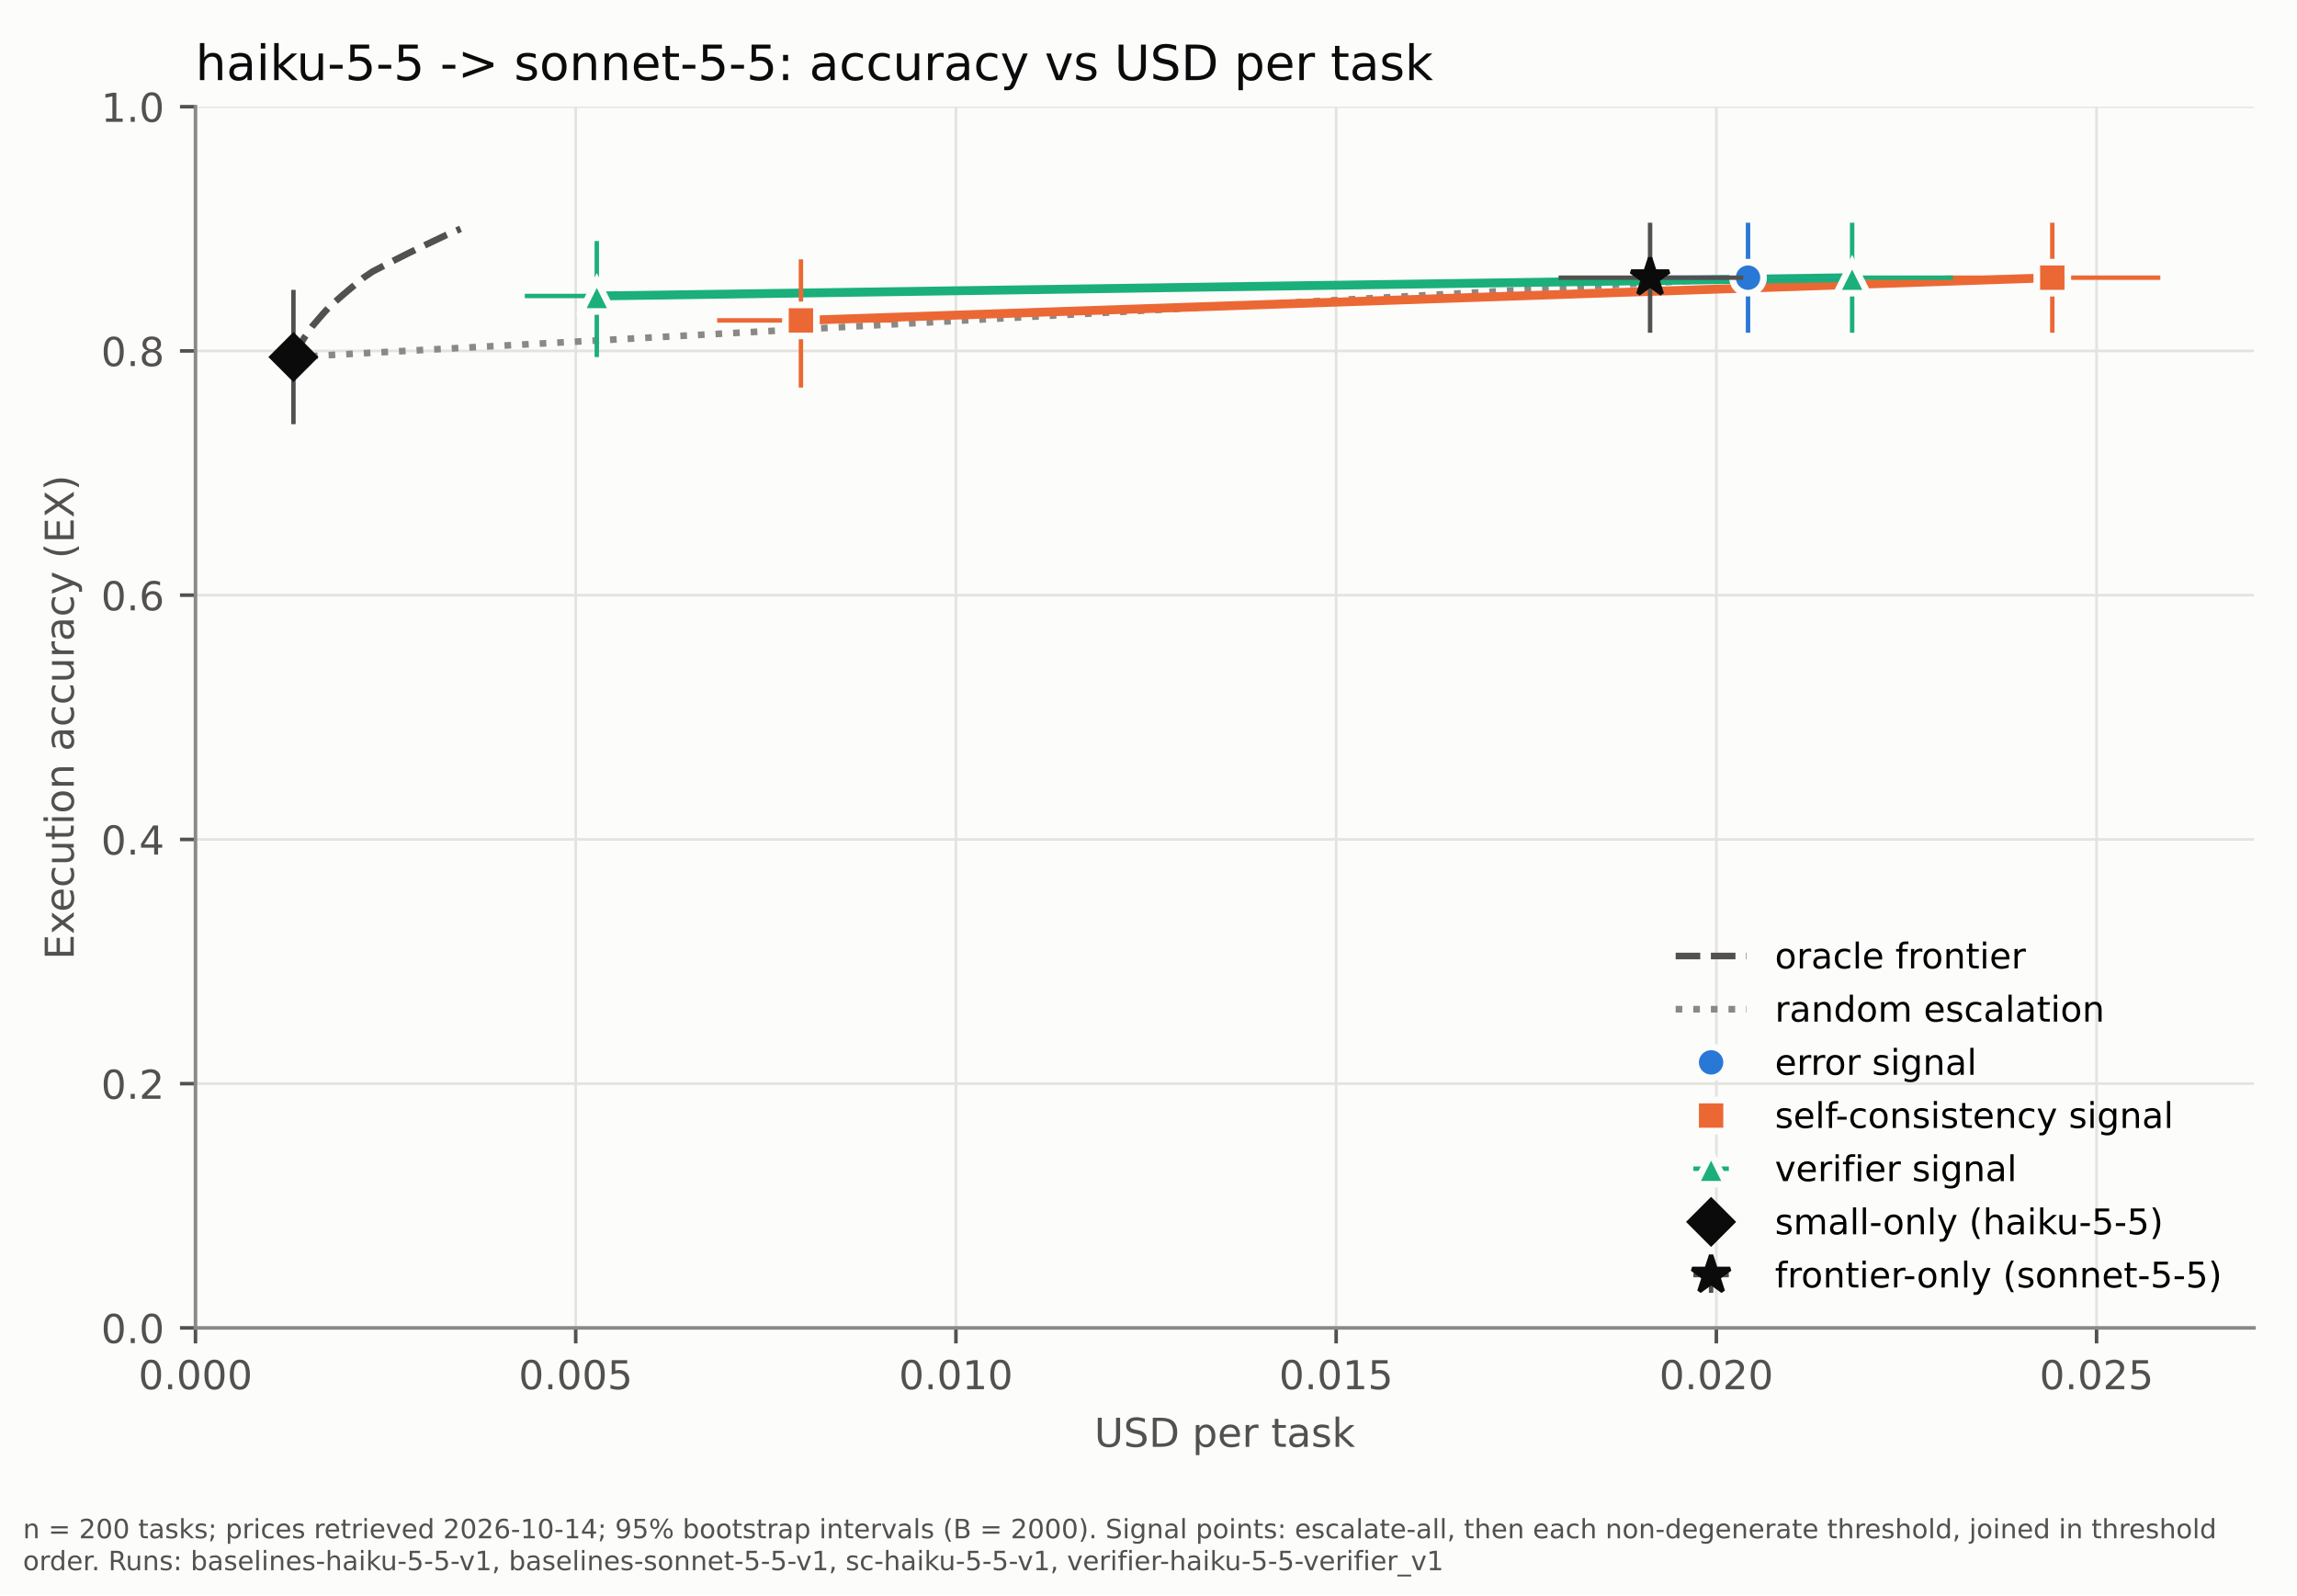
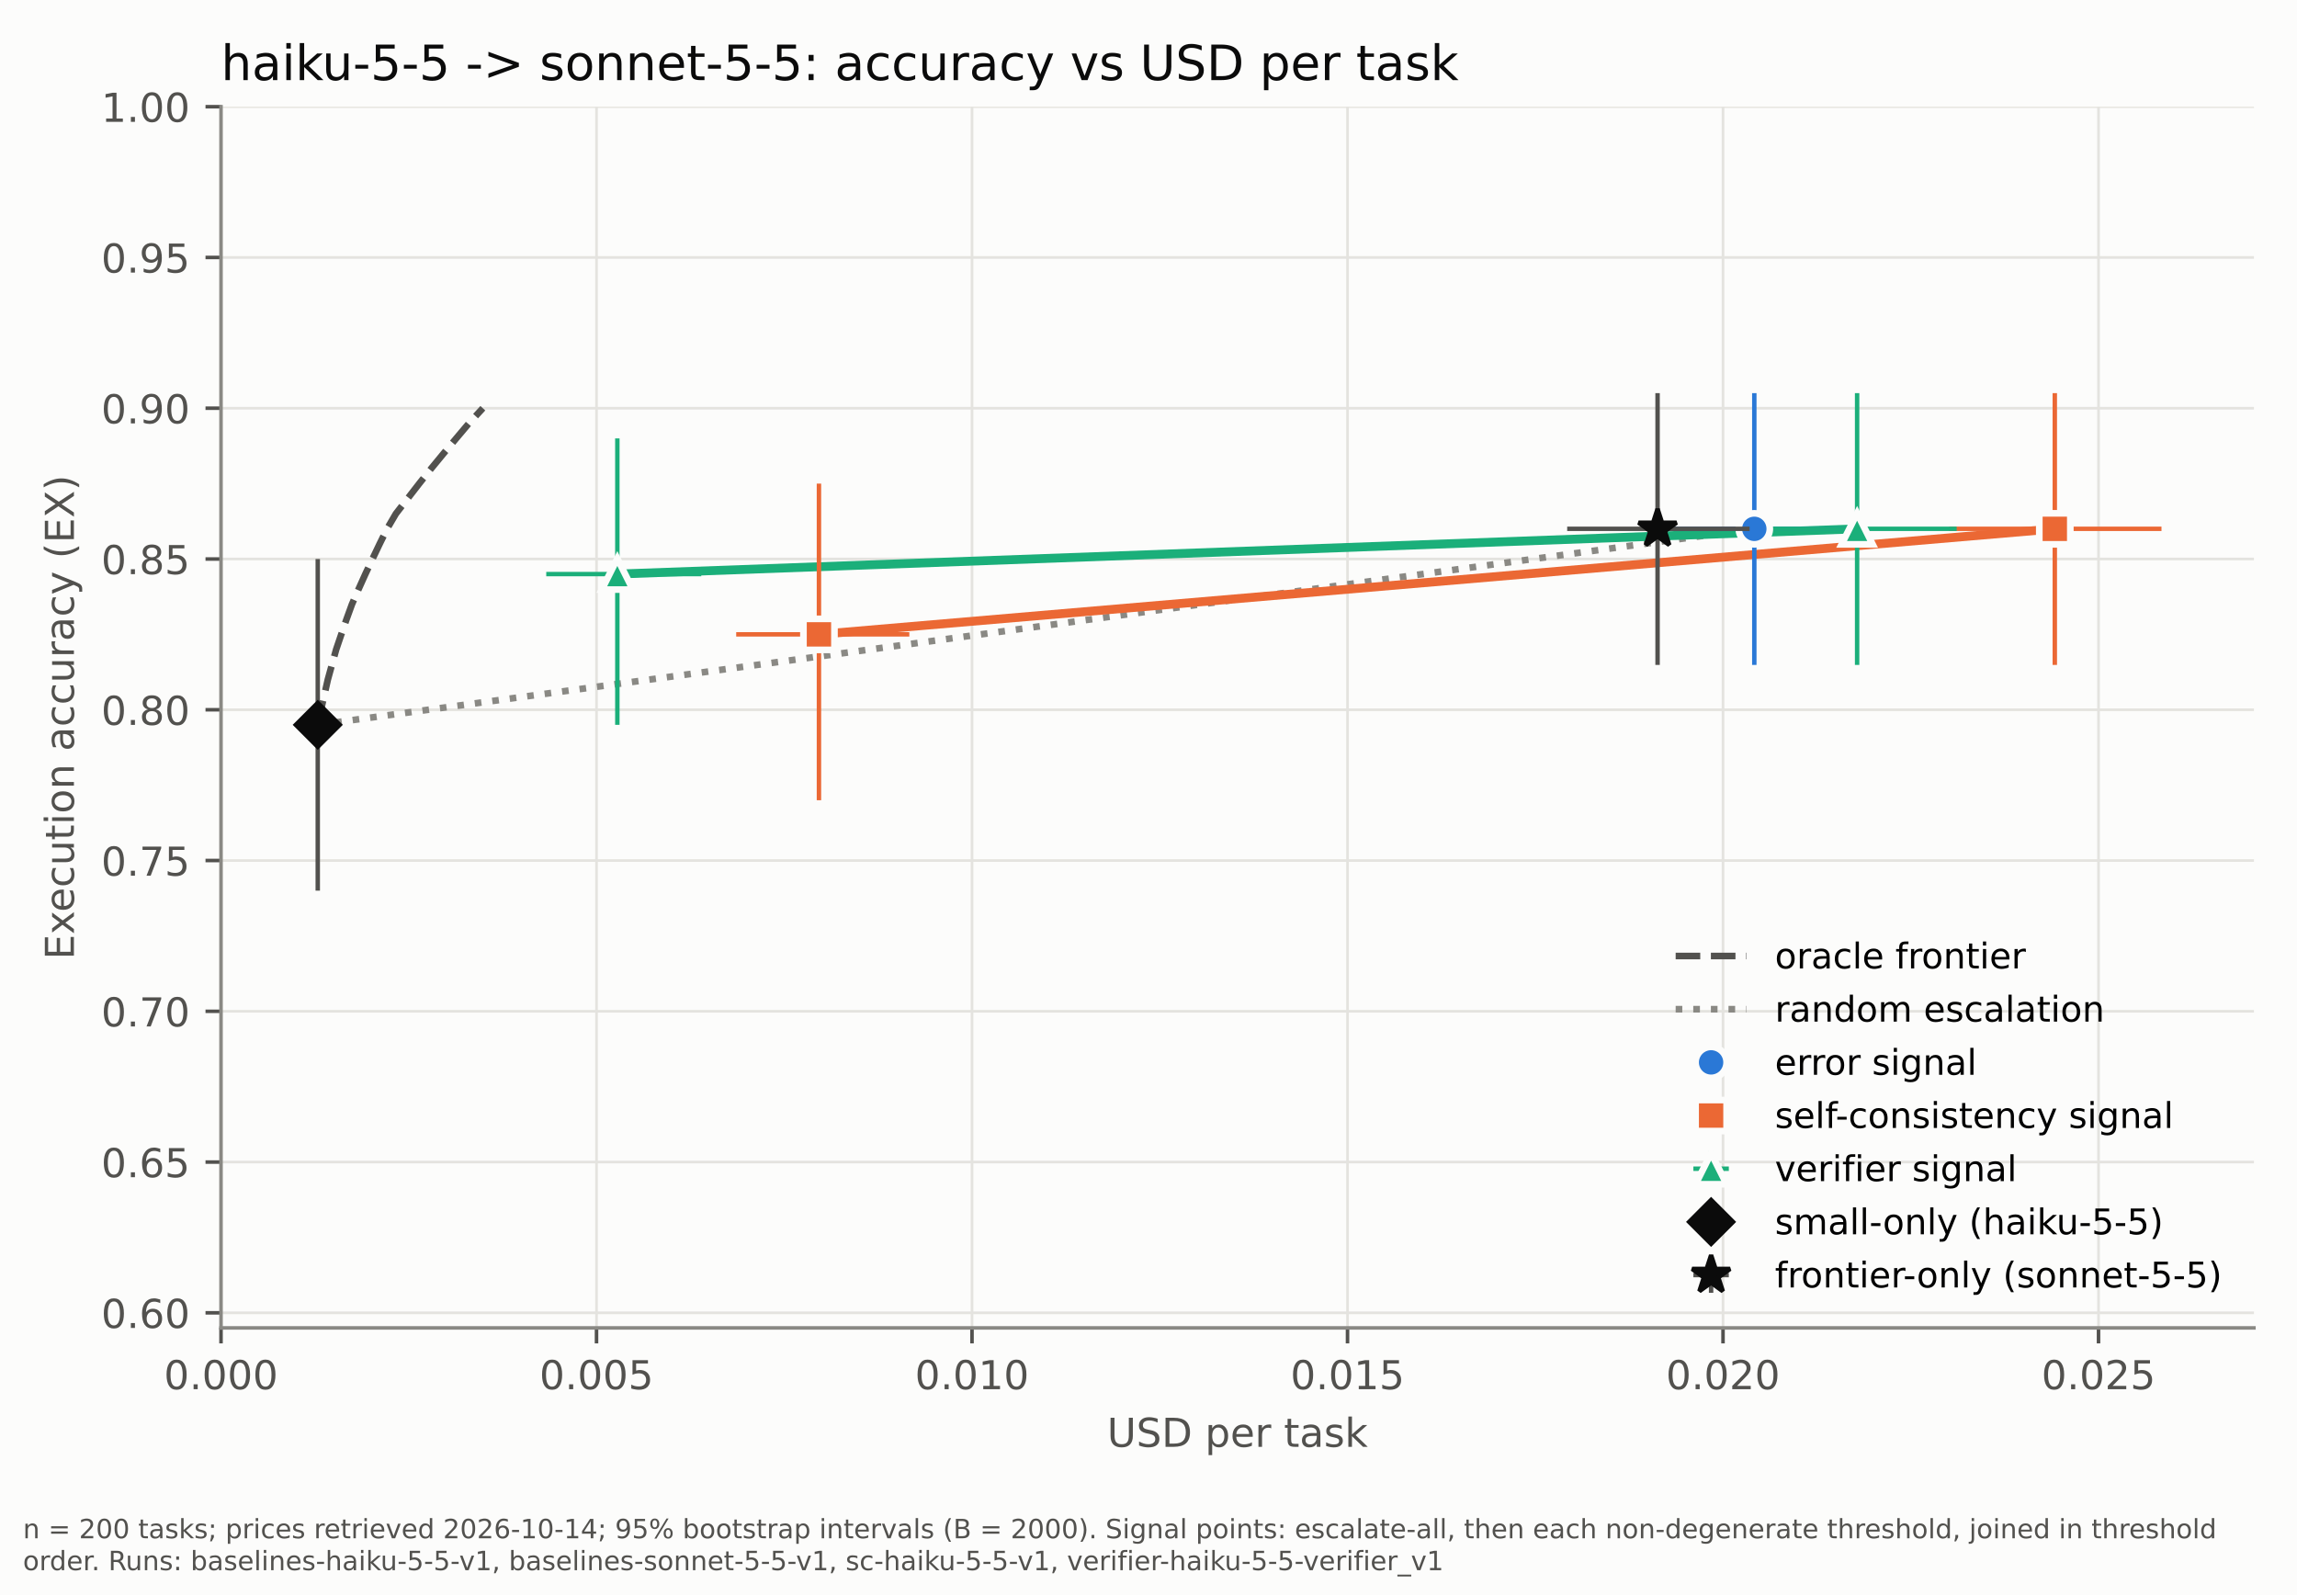
<svg xmlns="http://www.w3.org/2000/svg" xmlns:xlink="http://www.w3.org/1999/xlink" width="518.4pt" height="360pt" viewBox="0 0 518.4 360" version="1.1">
  <defs>
    <style type="text/css">*{stroke-linejoin: round; stroke-linecap: butt}</style>
  </defs>
  <g id="figure_1">
    <g id="patch_1">
      <path d="M 0 360  L 518.4 360  L 518.4 0  L 0 0  z " style="fill: #fcfcfb" />
    </g>
    <g id="axes_1">
      <g id="patch_2">
-         <path d="M 44.12 299.68  L 508.68 299.68  L 508.68 24.077  L 44.12 24.077  z " style="fill: #fcfcfb" />
+         <path d="M 49.88 299.68  L 508.68 299.68  L 508.68 24.077  L 49.88 24.077  z " style="fill: #fcfcfb" />
      </g>
      <g id="matplotlib.axis_1">
        <g id="xtick_1">
          <g id="line2d_1">
-             <path d="M 44.12 299.68  L 44.12 24.077  " clip-path="url(#p64f46dd4ee)" style="fill: none; stroke: #e4e3df; stroke-width: 0.6; stroke-linecap: square" />
+             <path d="M 49.88 299.68  L 49.88 24.077  " clip-path="url(#p80cc984353)" style="fill: none; stroke: #e4e3df; stroke-width: 0.6; stroke-linecap: square" />
          </g>
          <g id="line2d_2">
            <defs>
              <path id="m976dc14677" d="M 0 0  L 0 3.5  " style="stroke: #52514e; stroke-width: 0.8" />
            </defs>
            <g>
-               <use xlink:href="#m976dc14677" x="44.12" y="299.68" style="fill: #52514e; stroke: #52514e; stroke-width: 0.8" />
+               <use xlink:href="#m976dc14677" x="49.88" y="299.68" style="fill: #52514e; stroke: #52514e; stroke-width: 0.8" />
            </g>
          </g>
          <g id="text_1">
-             <text style="font-size: 9px; font-family: 'DejaVu Sans', 'Bitstream Vera Sans', 'Computer Modern Sans Serif', 'Lucida Grande', 'Verdana', 'Geneva', 'Lucid', 'Arial', 'Helvetica', 'Avant Garde', sans-serif; text-anchor: middle; fill: #52514e" x="44.12" y="313.518" transform="rotate(-0 44.12 313.5179)">0.000</text>
+             <text style="font-size: 9px; font-family: 'DejaVu Sans', 'Bitstream Vera Sans', 'Computer Modern Sans Serif', 'Lucida Grande', 'Verdana', 'Geneva', 'Lucid', 'Arial', 'Helvetica', 'Avant Garde', sans-serif; text-anchor: middle; fill: #52514e" x="49.88" y="313.518" transform="rotate(-0 49.88 313.5179)">0.000</text>
          </g>
        </g>
        <g id="xtick_2">
          <g id="line2d_3">
-             <path d="M 129.929 299.68  L 129.929 24.077  " clip-path="url(#p64f46dd4ee)" style="fill: none; stroke: #e4e3df; stroke-width: 0.6; stroke-linecap: square" />
+             <path d="M 134.625 299.68  L 134.625 24.077  " clip-path="url(#p80cc984353)" style="fill: none; stroke: #e4e3df; stroke-width: 0.6; stroke-linecap: square" />
          </g>
          <g id="line2d_4">
            <g>
-               <use xlink:href="#m976dc14677" x="129.929" y="299.68" style="fill: #52514e; stroke: #52514e; stroke-width: 0.8" />
+               <use xlink:href="#m976dc14677" x="134.625" y="299.68" style="fill: #52514e; stroke: #52514e; stroke-width: 0.8" />
            </g>
          </g>
          <g id="text_2">
-             <text style="font-size: 9px; font-family: 'DejaVu Sans', 'Bitstream Vera Sans', 'Computer Modern Sans Serif', 'Lucida Grande', 'Verdana', 'Geneva', 'Lucid', 'Arial', 'Helvetica', 'Avant Garde', sans-serif; text-anchor: middle; fill: #52514e" x="129.929" y="313.518" transform="rotate(-0 129.9291 313.5179)">0.005</text>
+             <text style="font-size: 9px; font-family: 'DejaVu Sans', 'Bitstream Vera Sans', 'Computer Modern Sans Serif', 'Lucida Grande', 'Verdana', 'Geneva', 'Lucid', 'Arial', 'Helvetica', 'Avant Garde', sans-serif; text-anchor: middle; fill: #52514e" x="134.625" y="313.518" transform="rotate(-0 134.6252 313.5179)">0.005</text>
          </g>
        </g>
        <g id="xtick_3">
          <g id="line2d_5">
-             <path d="M 215.738 299.68  L 215.738 24.077  " clip-path="url(#p64f46dd4ee)" style="fill: none; stroke: #e4e3df; stroke-width: 0.6; stroke-linecap: square" />
+             <path d="M 219.37 299.68  L 219.37 24.077  " clip-path="url(#p80cc984353)" style="fill: none; stroke: #e4e3df; stroke-width: 0.6; stroke-linecap: square" />
          </g>
          <g id="line2d_6">
            <g>
-               <use xlink:href="#m976dc14677" x="215.738" y="299.68" style="fill: #52514e; stroke: #52514e; stroke-width: 0.8" />
+               <use xlink:href="#m976dc14677" x="219.37" y="299.68" style="fill: #52514e; stroke: #52514e; stroke-width: 0.8" />
            </g>
          </g>
          <g id="text_3">
-             <text style="font-size: 9px; font-family: 'DejaVu Sans', 'Bitstream Vera Sans', 'Computer Modern Sans Serif', 'Lucida Grande', 'Verdana', 'Geneva', 'Lucid', 'Arial', 'Helvetica', 'Avant Garde', sans-serif; text-anchor: middle; fill: #52514e" x="215.738" y="313.518" transform="rotate(-0 215.7382 313.5179)">0.010</text>
+             <text style="font-size: 9px; font-family: 'DejaVu Sans', 'Bitstream Vera Sans', 'Computer Modern Sans Serif', 'Lucida Grande', 'Verdana', 'Geneva', 'Lucid', 'Arial', 'Helvetica', 'Avant Garde', sans-serif; text-anchor: middle; fill: #52514e" x="219.37" y="313.518" transform="rotate(-0 219.3703 313.5179)">0.010</text>
          </g>
        </g>
        <g id="xtick_4">
          <g id="line2d_7">
-             <path d="M 301.547 299.68  L 301.547 24.077  " clip-path="url(#p64f46dd4ee)" style="fill: none; stroke: #e4e3df; stroke-width: 0.6; stroke-linecap: square" />
+             <path d="M 304.116 299.68  L 304.116 24.077  " clip-path="url(#p80cc984353)" style="fill: none; stroke: #e4e3df; stroke-width: 0.6; stroke-linecap: square" />
          </g>
          <g id="line2d_8">
            <g>
-               <use xlink:href="#m976dc14677" x="301.547" y="299.68" style="fill: #52514e; stroke: #52514e; stroke-width: 0.8" />
+               <use xlink:href="#m976dc14677" x="304.116" y="299.68" style="fill: #52514e; stroke: #52514e; stroke-width: 0.8" />
            </g>
          </g>
          <g id="text_4">
-             <text style="font-size: 9px; font-family: 'DejaVu Sans', 'Bitstream Vera Sans', 'Computer Modern Sans Serif', 'Lucida Grande', 'Verdana', 'Geneva', 'Lucid', 'Arial', 'Helvetica', 'Avant Garde', sans-serif; text-anchor: middle; fill: #52514e" x="301.547" y="313.518" transform="rotate(-0 301.5473 313.5179)">0.015</text>
+             <text style="font-size: 9px; font-family: 'DejaVu Sans', 'Bitstream Vera Sans', 'Computer Modern Sans Serif', 'Lucida Grande', 'Verdana', 'Geneva', 'Lucid', 'Arial', 'Helvetica', 'Avant Garde', sans-serif; text-anchor: middle; fill: #52514e" x="304.116" y="313.518" transform="rotate(-0 304.1155 313.5179)">0.015</text>
          </g>
        </g>
        <g id="xtick_5">
          <g id="line2d_9">
-             <path d="M 387.356 299.68  L 387.356 24.077  " clip-path="url(#p64f46dd4ee)" style="fill: none; stroke: #e4e3df; stroke-width: 0.6; stroke-linecap: square" />
+             <path d="M 388.861 299.68  L 388.861 24.077  " clip-path="url(#p80cc984353)" style="fill: none; stroke: #e4e3df; stroke-width: 0.6; stroke-linecap: square" />
          </g>
          <g id="line2d_10">
            <g>
-               <use xlink:href="#m976dc14677" x="387.356" y="299.68" style="fill: #52514e; stroke: #52514e; stroke-width: 0.8" />
+               <use xlink:href="#m976dc14677" x="388.861" y="299.68" style="fill: #52514e; stroke: #52514e; stroke-width: 0.8" />
            </g>
          </g>
          <g id="text_5">
-             <text style="font-size: 9px; font-family: 'DejaVu Sans', 'Bitstream Vera Sans', 'Computer Modern Sans Serif', 'Lucida Grande', 'Verdana', 'Geneva', 'Lucid', 'Arial', 'Helvetica', 'Avant Garde', sans-serif; text-anchor: middle; fill: #52514e" x="387.356" y="313.518" transform="rotate(-0 387.3564 313.5179)">0.020</text>
+             <text style="font-size: 9px; font-family: 'DejaVu Sans', 'Bitstream Vera Sans', 'Computer Modern Sans Serif', 'Lucida Grande', 'Verdana', 'Geneva', 'Lucid', 'Arial', 'Helvetica', 'Avant Garde', sans-serif; text-anchor: middle; fill: #52514e" x="388.861" y="313.518" transform="rotate(-0 388.8607 313.5179)">0.020</text>
          </g>
        </g>
        <g id="xtick_6">
          <g id="line2d_11">
-             <path d="M 473.166 299.68  L 473.166 24.077  " clip-path="url(#p64f46dd4ee)" style="fill: none; stroke: #e4e3df; stroke-width: 0.6; stroke-linecap: square" />
+             <path d="M 473.606 299.68  L 473.606 24.077  " clip-path="url(#p80cc984353)" style="fill: none; stroke: #e4e3df; stroke-width: 0.6; stroke-linecap: square" />
          </g>
          <g id="line2d_12">
            <g>
-               <use xlink:href="#m976dc14677" x="473.166" y="299.68" style="fill: #52514e; stroke: #52514e; stroke-width: 0.8" />
+               <use xlink:href="#m976dc14677" x="473.606" y="299.68" style="fill: #52514e; stroke: #52514e; stroke-width: 0.8" />
            </g>
          </g>
          <g id="text_6">
-             <text style="font-size: 9px; font-family: 'DejaVu Sans', 'Bitstream Vera Sans', 'Computer Modern Sans Serif', 'Lucida Grande', 'Verdana', 'Geneva', 'Lucid', 'Arial', 'Helvetica', 'Avant Garde', sans-serif; text-anchor: middle; fill: #52514e" x="473.166" y="313.518" transform="rotate(-0 473.1655 313.5179)">0.025</text>
+             <text style="font-size: 9px; font-family: 'DejaVu Sans', 'Bitstream Vera Sans', 'Computer Modern Sans Serif', 'Lucida Grande', 'Verdana', 'Geneva', 'Lucid', 'Arial', 'Helvetica', 'Avant Garde', sans-serif; text-anchor: middle; fill: #52514e" x="473.606" y="313.518" transform="rotate(-0 473.6058 313.5179)">0.025</text>
          </g>
        </g>
        <g id="text_7">
-           <text style="font-size: 9px; font-family: 'DejaVu Sans', 'Bitstream Vera Sans', 'Computer Modern Sans Serif', 'Lucida Grande', 'Verdana', 'Geneva', 'Lucid', 'Arial', 'Helvetica', 'Avant Garde', sans-serif; text-anchor: middle; fill: #52514e" x="276.4" y="326.519" transform="rotate(-0 276.4 326.5186)">USD per task</text>
+           <text style="font-size: 9px; font-family: 'DejaVu Sans', 'Bitstream Vera Sans', 'Computer Modern Sans Serif', 'Lucida Grande', 'Verdana', 'Geneva', 'Lucid', 'Arial', 'Helvetica', 'Avant Garde', sans-serif; text-anchor: middle; fill: #52514e" x="279.28" y="326.519" transform="rotate(-0 279.28 326.5186)">USD per task</text>
        </g>
      </g>
      <g id="matplotlib.axis_2">
        <g id="ytick_1">
          <g id="line2d_13">
-             <path d="M 44.12 299.68  L 508.68 299.68  " clip-path="url(#p64f46dd4ee)" style="fill: none; stroke: #e4e3df; stroke-width: 0.6; stroke-linecap: square" />
+             <path d="M 49.88 296.277  L 508.68 296.277  " clip-path="url(#p80cc984353)" style="fill: none; stroke: #e4e3df; stroke-width: 0.6; stroke-linecap: square" />
          </g>
          <g id="line2d_14">
            <defs>
              <path id="mf46361f06f" d="M 0 0  L -3.5 0  " style="stroke: #52514e; stroke-width: 0.8" />
            </defs>
            <g>
-               <use xlink:href="#mf46361f06f" x="44.12" y="299.68" style="fill: #52514e; stroke: #52514e; stroke-width: 0.8" />
+               <use xlink:href="#mf46361f06f" x="49.88" y="296.277" style="fill: #52514e; stroke: #52514e; stroke-width: 0.8" />
            </g>
          </g>
          <g id="text_8">
-             <text style="font-size: 9px; font-family: 'DejaVu Sans', 'Bitstream Vera Sans', 'Computer Modern Sans Serif', 'Lucida Grande', 'Verdana', 'Geneva', 'Lucid', 'Arial', 'Helvetica', 'Avant Garde', sans-serif; text-anchor: end; fill: #52514e" x="37.12" y="303.099" transform="rotate(-0 37.12 303.0989)">0.0</text>
+             <text style="font-size: 9px; font-family: 'DejaVu Sans', 'Bitstream Vera Sans', 'Computer Modern Sans Serif', 'Lucida Grande', 'Verdana', 'Geneva', 'Lucid', 'Arial', 'Helvetica', 'Avant Garde', sans-serif; text-anchor: end; fill: #52514e" x="42.88" y="299.696" transform="rotate(-0 42.88 299.6964)">0.60</text>
          </g>
        </g>
        <g id="ytick_2">
          <g id="line2d_15">
-             <path d="M 44.12 244.559  L 508.68 244.559  " clip-path="url(#p64f46dd4ee)" style="fill: none; stroke: #e4e3df; stroke-width: 0.6; stroke-linecap: square" />
+             <path d="M 49.88 262.252  L 508.68 262.252  " clip-path="url(#p80cc984353)" style="fill: none; stroke: #e4e3df; stroke-width: 0.6; stroke-linecap: square" />
          </g>
          <g id="line2d_16">
            <g>
-               <use xlink:href="#mf46361f06f" x="44.12" y="244.559" style="fill: #52514e; stroke: #52514e; stroke-width: 0.8" />
+               <use xlink:href="#mf46361f06f" x="49.88" y="262.252" style="fill: #52514e; stroke: #52514e; stroke-width: 0.8" />
            </g>
          </g>
          <g id="text_9">
-             <text style="font-size: 9px; font-family: 'DejaVu Sans', 'Bitstream Vera Sans', 'Computer Modern Sans Serif', 'Lucida Grande', 'Verdana', 'Geneva', 'Lucid', 'Arial', 'Helvetica', 'Avant Garde', sans-serif; text-anchor: end; fill: #52514e" x="37.12" y="247.978" transform="rotate(-0 37.12 247.9784)">0.2</text>
+             <text style="font-size: 9px; font-family: 'DejaVu Sans', 'Bitstream Vera Sans', 'Computer Modern Sans Serif', 'Lucida Grande', 'Verdana', 'Geneva', 'Lucid', 'Arial', 'Helvetica', 'Avant Garde', sans-serif; text-anchor: end; fill: #52514e" x="42.88" y="265.671" transform="rotate(-0 42.88 265.6714)">0.65</text>
          </g>
        </g>
        <g id="ytick_3">
          <g id="line2d_17">
-             <path d="M 44.12 189.439  L 508.68 189.439  " clip-path="url(#p64f46dd4ee)" style="fill: none; stroke: #e4e3df; stroke-width: 0.6; stroke-linecap: square" />
+             <path d="M 49.88 228.227  L 508.68 228.227  " clip-path="url(#p80cc984353)" style="fill: none; stroke: #e4e3df; stroke-width: 0.6; stroke-linecap: square" />
          </g>
          <g id="line2d_18">
            <g>
-               <use xlink:href="#mf46361f06f" x="44.12" y="189.439" style="fill: #52514e; stroke: #52514e; stroke-width: 0.8" />
+               <use xlink:href="#mf46361f06f" x="49.88" y="228.227" style="fill: #52514e; stroke: #52514e; stroke-width: 0.8" />
            </g>
          </g>
          <g id="text_10">
-             <text style="font-size: 9px; font-family: 'DejaVu Sans', 'Bitstream Vera Sans', 'Computer Modern Sans Serif', 'Lucida Grande', 'Verdana', 'Geneva', 'Lucid', 'Arial', 'Helvetica', 'Avant Garde', sans-serif; text-anchor: end; fill: #52514e" x="37.12" y="192.858" transform="rotate(-0 37.12 192.8579)">0.4</text>
+             <text style="font-size: 9px; font-family: 'DejaVu Sans', 'Bitstream Vera Sans', 'Computer Modern Sans Serif', 'Lucida Grande', 'Verdana', 'Geneva', 'Lucid', 'Arial', 'Helvetica', 'Avant Garde', sans-serif; text-anchor: end; fill: #52514e" x="42.88" y="231.646" transform="rotate(-0 42.88 231.6464)">0.70</text>
          </g>
        </g>
        <g id="ytick_4">
          <g id="line2d_19">
-             <path d="M 44.12 134.318  L 508.68 134.318  " clip-path="url(#p64f46dd4ee)" style="fill: none; stroke: #e4e3df; stroke-width: 0.6; stroke-linecap: square" />
+             <path d="M 49.88 194.202  L 508.68 194.202  " clip-path="url(#p80cc984353)" style="fill: none; stroke: #e4e3df; stroke-width: 0.6; stroke-linecap: square" />
          </g>
          <g id="line2d_20">
            <g>
-               <use xlink:href="#mf46361f06f" x="44.12" y="134.318" style="fill: #52514e; stroke: #52514e; stroke-width: 0.8" />
+               <use xlink:href="#mf46361f06f" x="49.88" y="194.202" style="fill: #52514e; stroke: #52514e; stroke-width: 0.8" />
            </g>
          </g>
          <g id="text_11">
-             <text style="font-size: 9px; font-family: 'DejaVu Sans', 'Bitstream Vera Sans', 'Computer Modern Sans Serif', 'Lucida Grande', 'Verdana', 'Geneva', 'Lucid', 'Arial', 'Helvetica', 'Avant Garde', sans-serif; text-anchor: end; fill: #52514e" x="37.12" y="137.737" transform="rotate(-0 37.12 137.7374)">0.6</text>
+             <text style="font-size: 9px; font-family: 'DejaVu Sans', 'Bitstream Vera Sans', 'Computer Modern Sans Serif', 'Lucida Grande', 'Verdana', 'Geneva', 'Lucid', 'Arial', 'Helvetica', 'Avant Garde', sans-serif; text-anchor: end; fill: #52514e" x="42.88" y="197.621" transform="rotate(-0 42.88 197.6214)">0.75</text>
          </g>
        </g>
        <g id="ytick_5">
          <g id="line2d_21">
-             <path d="M 44.12 79.198  L 508.68 79.198  " clip-path="url(#p64f46dd4ee)" style="fill: none; stroke: #e4e3df; stroke-width: 0.6; stroke-linecap: square" />
+             <path d="M 49.88 160.177  L 508.68 160.177  " clip-path="url(#p80cc984353)" style="fill: none; stroke: #e4e3df; stroke-width: 0.6; stroke-linecap: square" />
          </g>
          <g id="line2d_22">
            <g>
-               <use xlink:href="#mf46361f06f" x="44.12" y="79.198" style="fill: #52514e; stroke: #52514e; stroke-width: 0.8" />
+               <use xlink:href="#mf46361f06f" x="49.88" y="160.177" style="fill: #52514e; stroke: #52514e; stroke-width: 0.8" />
            </g>
          </g>
          <g id="text_12">
-             <text style="font-size: 9px; font-family: 'DejaVu Sans', 'Bitstream Vera Sans', 'Computer Modern Sans Serif', 'Lucida Grande', 'Verdana', 'Geneva', 'Lucid', 'Arial', 'Helvetica', 'Avant Garde', sans-serif; text-anchor: end; fill: #52514e" x="37.12" y="82.617" transform="rotate(-0 37.12 82.61688)">0.8</text>
+             <text style="font-size: 9px; font-family: 'DejaVu Sans', 'Bitstream Vera Sans', 'Computer Modern Sans Serif', 'Lucida Grande', 'Verdana', 'Geneva', 'Lucid', 'Arial', 'Helvetica', 'Avant Garde', sans-serif; text-anchor: end; fill: #52514e" x="42.88" y="163.596" transform="rotate(-0 42.88 163.5964)">0.80</text>
          </g>
        </g>
        <g id="ytick_6">
          <g id="line2d_23">
-             <path d="M 44.12 24.077  L 508.68 24.077  " clip-path="url(#p64f46dd4ee)" style="fill: none; stroke: #e4e3df; stroke-width: 0.6; stroke-linecap: square" />
+             <path d="M 49.88 126.152  L 508.68 126.152  " clip-path="url(#p80cc984353)" style="fill: none; stroke: #e4e3df; stroke-width: 0.6; stroke-linecap: square" />
          </g>
          <g id="line2d_24">
            <g>
-               <use xlink:href="#mf46361f06f" x="44.12" y="24.077" style="fill: #52514e; stroke: #52514e; stroke-width: 0.8" />
+               <use xlink:href="#mf46361f06f" x="49.88" y="126.152" style="fill: #52514e; stroke: #52514e; stroke-width: 0.8" />
            </g>
          </g>
          <g id="text_13">
-             <text style="font-size: 9px; font-family: 'DejaVu Sans', 'Bitstream Vera Sans', 'Computer Modern Sans Serif', 'Lucida Grande', 'Verdana', 'Geneva', 'Lucid', 'Arial', 'Helvetica', 'Avant Garde', sans-serif; text-anchor: end; fill: #52514e" x="37.12" y="27.496" transform="rotate(-0 37.12 27.49637)">1.0</text>
-           </g>
-         </g>
-         <g id="text_14">
-           <text style="font-size: 9px; font-family: 'DejaVu Sans', 'Bitstream Vera Sans', 'Computer Modern Sans Serif', 'Lucida Grande', 'Verdana', 'Geneva', 'Lucid', 'Arial', 'Helvetica', 'Avant Garde', sans-serif; text-anchor: middle; fill: #52514e" x="16.645" y="161.879" transform="rotate(-90 16.64508 161.8787)">Execution accuracy (EX)</text>
-         </g>
-       </g>
-       <g id="line2d_25">
-         <path d="M 66.226 80.576  L 66.975 79.198  L 67.749 77.82  L 68.527 76.442  L 69.477 75.064  L 70.435 73.686  L 71.606 72.308  L 72.794 70.93  L 74.047 69.552  L 75.556 68.174  L 77.107 66.796  L 78.727 65.418  L 80.371 64.04  L 82.065 62.662  L 84.081 61.284  L 86.743 59.906  L 89.414 58.528  L 92.15 57.15  L 94.984 55.772  L 97.871 54.394  L 100.777 53.016  L 103.951 51.638  " clip-path="url(#p64f46dd4ee)" style="fill: none; stroke-dasharray: 5.55,2.4; stroke-dashoffset: 0; stroke: #52514e; stroke-width: 1.5" />
-       </g>
-       <g id="line2d_26">
-         <path d="M 66.226 80.576  L 82.64 79.68  L 99.054 78.785  L 115.468 77.889  L 131.882 76.993  L 148.296 76.097  L 164.71 75.202  L 181.124 74.306  L 197.538 73.41  L 213.952 72.515  L 230.366 71.619  L 246.78 70.723  L 263.194 69.827  L 279.608 68.932  L 296.022 68.036  L 312.436 67.14  L 328.85 66.245  L 345.264 65.349  L 361.678 64.453  L 378.092 63.557  L 394.506 62.662  " clip-path="url(#p64f46dd4ee)" style="fill: none; stroke-dasharray: 1.5,2.475; stroke-dashoffset: 0; stroke: #8a8984; stroke-width: 1.5" />
+             <text style="font-size: 9px; font-family: 'DejaVu Sans', 'Bitstream Vera Sans', 'Computer Modern Sans Serif', 'Lucida Grande', 'Verdana', 'Geneva', 'Lucid', 'Arial', 'Helvetica', 'Avant Garde', sans-serif; text-anchor: end; fill: #52514e" x="42.88" y="129.571" transform="rotate(-0 42.88 129.5714)">0.85</text>
+           </g>
+         </g>
+         <g id="ytick_7">
+           <g id="line2d_25">
+             <path d="M 49.88 92.127  L 508.68 92.127  " clip-path="url(#p80cc984353)" style="fill: none; stroke: #e4e3df; stroke-width: 0.6; stroke-linecap: square" />
+           </g>
+           <g id="line2d_26">
+             <g>
+               <use xlink:href="#mf46361f06f" x="49.88" y="92.127" style="fill: #52514e; stroke: #52514e; stroke-width: 0.8" />
+             </g>
+           </g>
+           <g id="text_14">
+             <text style="font-size: 9px; font-family: 'DejaVu Sans', 'Bitstream Vera Sans', 'Computer Modern Sans Serif', 'Lucida Grande', 'Verdana', 'Geneva', 'Lucid', 'Arial', 'Helvetica', 'Avant Garde', sans-serif; text-anchor: end; fill: #52514e" x="42.88" y="95.546" transform="rotate(-0 42.88 95.54639)">0.90</text>
+           </g>
+         </g>
+         <g id="ytick_8">
+           <g id="line2d_27">
+             <path d="M 49.88 58.102  L 508.68 58.102  " clip-path="url(#p80cc984353)" style="fill: none; stroke: #e4e3df; stroke-width: 0.6; stroke-linecap: square" />
+           </g>
+           <g id="line2d_28">
+             <g>
+               <use xlink:href="#mf46361f06f" x="49.88" y="58.102" style="fill: #52514e; stroke: #52514e; stroke-width: 0.8" />
+             </g>
+           </g>
+           <g id="text_15">
+             <text style="font-size: 9px; font-family: 'DejaVu Sans', 'Bitstream Vera Sans', 'Computer Modern Sans Serif', 'Lucida Grande', 'Verdana', 'Geneva', 'Lucid', 'Arial', 'Helvetica', 'Avant Garde', sans-serif; text-anchor: end; fill: #52514e" x="42.88" y="61.521" transform="rotate(-0 42.88 61.52138)">0.95</text>
+           </g>
+         </g>
+         <g id="ytick_9">
+           <g id="line2d_29">
+             <path d="M 49.88 24.077  L 508.68 24.077  " clip-path="url(#p80cc984353)" style="fill: none; stroke: #e4e3df; stroke-width: 0.6; stroke-linecap: square" />
+           </g>
+           <g id="line2d_30">
+             <g>
+               <use xlink:href="#mf46361f06f" x="49.88" y="24.077" style="fill: #52514e; stroke: #52514e; stroke-width: 0.8" />
+             </g>
+           </g>
+           <g id="text_16">
+             <text style="font-size: 9px; font-family: 'DejaVu Sans', 'Bitstream Vera Sans', 'Computer Modern Sans Serif', 'Lucida Grande', 'Verdana', 'Geneva', 'Lucid', 'Arial', 'Helvetica', 'Avant Garde', sans-serif; text-anchor: end; fill: #52514e" x="42.88" y="27.496" transform="rotate(-0 42.88 27.49637)">1.00</text>
+           </g>
+         </g>
+         <g id="text_17">
+           <text style="font-size: 9px; font-family: 'DejaVu Sans', 'Bitstream Vera Sans', 'Computer Modern Sans Serif', 'Lucida Grande', 'Verdana', 'Geneva', 'Lucid', 'Arial', 'Helvetica', 'Avant Garde', sans-serif; text-anchor: middle; fill: #52514e" x="16.679" y="161.879" transform="rotate(-90 16.67883 161.8787)">Execution accuracy (EX)</text>
+         </g>
+       </g>
+       <g id="line2d_31">
+         <path d="M 71.712 163.58  L 72.452 160.177  L 73.216 156.775  L 73.984 153.372  L 74.923 149.97  L 75.869 146.567  L 77.025 143.165  L 78.198 139.762  L 79.436 136.36  L 80.926 132.957  L 82.458 129.555  L 84.058 126.152  L 85.681 122.75  L 87.355 119.347  L 89.345 115.945  L 91.975 112.542  L 94.612 109.14  L 97.314 105.737  L 100.113 102.335  L 102.964 98.932  L 105.834 95.53  L 108.969 92.127  " clip-path="url(#p80cc984353)" style="fill: none; stroke-dasharray: 5.55,2.4; stroke-dashoffset: 0; stroke: #52514e; stroke-width: 1.5" />
+       </g>
+       <g id="line2d_32">
+         <path d="M 71.712 163.58  L 87.922 161.368  L 104.133 159.157  L 120.343 156.945  L 136.554 154.733  L 152.764 152.522  L 168.975 150.31  L 185.185 148.099  L 201.396 145.887  L 217.606 143.675  L 233.817 141.464  L 250.027 139.252  L 266.238 137.04  L 282.448 134.829  L 298.659 132.617  L 314.869 130.406  L 331.08 128.194  L 347.29 125.982  L 363.501 123.771  L 379.711 121.559  L 395.922 119.347  " clip-path="url(#p80cc984353)" style="fill: none; stroke-dasharray: 1.5,2.475; stroke-dashoffset: 0; stroke: #8a8984; stroke-width: 1.5" />
      </g>
      <g id="patch_3">
-         <path d="M 44.12 299.68  L 44.12 24.077  " style="fill: none; stroke: #8a8984; stroke-width: 0.8; stroke-linejoin: miter; stroke-linecap: square" />
+         <path d="M 49.88 299.68  L 49.88 24.077  " style="fill: none; stroke: #8a8984; stroke-width: 0.8; stroke-linejoin: miter; stroke-linecap: square" />
      </g>
      <g id="patch_4">
-         <path d="M 44.12 299.68  L 508.68 299.68  " style="fill: none; stroke: #8a8984; stroke-width: 0.8; stroke-linejoin: miter; stroke-linecap: square" />
-       </g>
-       <g id="line2d_27">
-         <path d="M 394.506 62.662  " clip-path="url(#p64f46dd4ee)" style="fill: none; stroke: #2a78d6; stroke-width: 2; stroke-linecap: square" />
-       </g>
-       <g id="line2d_28">
-         <path d="M 463.175 62.662  L 180.758 72.308  " clip-path="url(#p64f46dd4ee)" style="fill: none; stroke: #eb6834; stroke-width: 2; stroke-linecap: square" />
-       </g>
-       <g id="line2d_29">
-         <path d="M 418.002 62.662  L 134.688 66.796  " clip-path="url(#p64f46dd4ee)" style="fill: none; stroke: #1baf7a; stroke-width: 2; stroke-linecap: square" />
-       </g>
-       <g id="text_15">
-         <text style="font-size: 11px; font-family: 'DejaVu Sans', 'Bitstream Vera Sans', 'Computer Modern Sans Serif', 'Lucida Grande', 'Verdana', 'Geneva', 'Lucid', 'Arial', 'Helvetica', 'Avant Garde', sans-serif; text-anchor: start; fill: #0b0b0b" x="44.12" y="18.077" transform="rotate(-0 44.12 18.07742)">haiku-5-5 -&gt; sonnet-5-5: accuracy vs USD per task</text>
+         <path d="M 49.88 299.68  L 508.68 299.68  " style="fill: none; stroke: #8a8984; stroke-width: 0.8; stroke-linejoin: miter; stroke-linecap: square" />
+       </g>
+       <g id="line2d_33">
+         <path d="M 395.922 119.347  " clip-path="url(#p80cc984353)" style="fill: none; stroke: #2a78d6; stroke-width: 2; stroke-linecap: square" />
+       </g>
+       <g id="line2d_34">
+         <path d="M 463.739 119.347  L 184.824 143.165  " clip-path="url(#p80cc984353)" style="fill: none; stroke: #eb6834; stroke-width: 2; stroke-linecap: square" />
+       </g>
+       <g id="line2d_35">
+         <path d="M 419.126 119.347  L 139.325 129.555  " clip-path="url(#p80cc984353)" style="fill: none; stroke: #1baf7a; stroke-width: 2; stroke-linecap: square" />
+       </g>
+       <g id="text_18">
+         <text style="font-size: 11px; font-family: 'DejaVu Sans', 'Bitstream Vera Sans', 'Computer Modern Sans Serif', 'Lucida Grande', 'Verdana', 'Geneva', 'Lucid', 'Arial', 'Helvetica', 'Avant Garde', sans-serif; text-anchor: start; fill: #0b0b0b" x="49.88" y="18.077" transform="rotate(-0 49.88 18.07742)">haiku-5-5 -&gt; sonnet-5-5: accuracy vs USD per task</text>
      </g>
      <g id="LineCollection_1">
-         <path d="M 373.239 62.662  L 416.491 62.662  " clip-path="url(#p64f46dd4ee)" style="fill: none; stroke: #2a78d6" />
+         <path d="M 374.918 119.347  L 417.634 119.347  " clip-path="url(#p80cc984353)" style="fill: none; stroke: #2a78d6" />
      </g>
      <g id="LineCollection_2">
-         <path d="M 394.506 75.098  L 394.506 50.26  " clip-path="url(#p64f46dd4ee)" style="fill: none; stroke: #2a78d6" />
+         <path d="M 395.922 150.055  L 395.922 88.725  " clip-path="url(#p80cc984353)" style="fill: none; stroke: #2a78d6" />
      </g>
      <g id="LineCollection_3">
-         <path d="M 439.058 62.662  L 487.555 62.662  " clip-path="url(#p64f46dd4ee)" style="fill: none; stroke: #eb6834" />
+         <path d="M 439.921 119.347  L 487.817 119.347  " clip-path="url(#p80cc984353)" style="fill: none; stroke: #eb6834" />
      </g>
      <g id="LineCollection_4">
-         <path d="M 463.175 75.098  L 463.175 50.26  " clip-path="url(#p64f46dd4ee)" style="fill: none; stroke: #eb6834" />
+         <path d="M 463.739 150.055  L 463.739 88.725  " clip-path="url(#p80cc984353)" style="fill: none; stroke: #eb6834" />
      </g>
      <g id="LineCollection_5">
-         <path d="M 161.848 72.308  L 201.415 72.308  " clip-path="url(#p64f46dd4ee)" style="fill: none; stroke: #eb6834" />
+         <path d="M 166.149 143.165  L 205.224 143.165  " clip-path="url(#p80cc984353)" style="fill: none; stroke: #eb6834" />
      </g>
      <g id="LineCollection_6">
-         <path d="M 180.758 87.466  L 180.758 58.528  " clip-path="url(#p64f46dd4ee)" style="fill: none; stroke: #eb6834" />
+         <path d="M 184.824 180.592  L 184.824 109.14  " clip-path="url(#p80cc984353)" style="fill: none; stroke: #eb6834" />
      </g>
      <g id="LineCollection_7">
-         <path d="M 395.943 62.662  L 440.749 62.662  " clip-path="url(#p64f46dd4ee)" style="fill: none; stroke: #1baf7a" />
+         <path d="M 397.341 119.347  L 441.591 119.347  " clip-path="url(#p80cc984353)" style="fill: none; stroke: #1baf7a" />
      </g>
      <g id="LineCollection_8">
-         <path d="M 418.002 75.098  L 418.002 50.26  " clip-path="url(#p64f46dd4ee)" style="fill: none; stroke: #1baf7a" />
+         <path d="M 419.126 150.055  L 419.126 88.725  " clip-path="url(#p80cc984353)" style="fill: none; stroke: #1baf7a" />
      </g>
      <g id="LineCollection_9">
-         <path d="M 118.443 66.796  L 153.863 66.796  " clip-path="url(#p64f46dd4ee)" style="fill: none; stroke: #1baf7a" />
+         <path d="M 123.281 129.555  L 158.263 129.555  " clip-path="url(#p80cc984353)" style="fill: none; stroke: #1baf7a" />
      </g>
      <g id="LineCollection_10">
-         <path d="M 134.688 80.576  L 134.688 54.394  " clip-path="url(#p64f46dd4ee)" style="fill: none; stroke: #1baf7a" />
-       </g>
-       <g id="line2d_30">
+         <path d="M 139.325 163.58  L 139.325 98.932  " clip-path="url(#p80cc984353)" style="fill: none; stroke: #1baf7a" />
+       </g>
+       <g id="line2d_36">
        <defs>
          <path id="m237905f2b1" d="M 0 3.5  C 0.928 3.5 1.819 3.131 2.475 2.475  C 3.131 1.819 3.5 0.928 3.5 0  C 3.5 -0.928 3.131 -1.819 2.475 -2.475  C 1.819 -3.131 0.928 -3.5 0 -3.5  C -0.928 -3.5 -1.819 -3.131 -2.475 -2.475  C -3.131 -1.819 -3.5 -0.928 -3.5 0  C -3.5 0.928 -3.131 1.819 -2.475 2.475  C -1.819 3.131 -0.928 3.5 0 3.5  z " style="stroke: #fcfcfb; stroke-width: 1.5" />
        </defs>
-         <g clip-path="url(#p64f46dd4ee)">
-           <use xlink:href="#m237905f2b1" x="394.506" y="62.662" style="fill: #2a78d6; stroke: #fcfcfb; stroke-width: 1.5" />
-         </g>
-       </g>
-       <g id="line2d_31">
+         <g clip-path="url(#p80cc984353)">
+           <use xlink:href="#m237905f2b1" x="395.922" y="119.347" style="fill: #2a78d6; stroke: #fcfcfb; stroke-width: 1.5" />
+         </g>
+       </g>
+       <g id="line2d_37">
        <defs>
          <path id="ma1aa9a6f80" d="M -3.5 3.5  L 3.5 3.5  L 3.5 -3.5  L -3.5 -3.5  z " style="stroke: #fcfcfb; stroke-width: 1.5; stroke-linejoin: miter" />
        </defs>
-         <g clip-path="url(#p64f46dd4ee)">
-           <use xlink:href="#ma1aa9a6f80" x="463.175" y="62.662" style="fill: #eb6834; stroke: #fcfcfb; stroke-width: 1.5; stroke-linejoin: miter" />
-         </g>
-       </g>
-       <g id="line2d_32">
-         <g clip-path="url(#p64f46dd4ee)">
-           <use xlink:href="#ma1aa9a6f80" x="180.758" y="72.308" style="fill: #eb6834; stroke: #fcfcfb; stroke-width: 1.5; stroke-linejoin: miter" />
-         </g>
-       </g>
-       <g id="line2d_33">
+         <g clip-path="url(#p80cc984353)">
+           <use xlink:href="#ma1aa9a6f80" x="463.739" y="119.347" style="fill: #eb6834; stroke: #fcfcfb; stroke-width: 1.5; stroke-linejoin: miter" />
+         </g>
+       </g>
+       <g id="line2d_38">
+         <g clip-path="url(#p80cc984353)">
+           <use xlink:href="#ma1aa9a6f80" x="184.824" y="143.165" style="fill: #eb6834; stroke: #fcfcfb; stroke-width: 1.5; stroke-linejoin: miter" />
+         </g>
+       </g>
+       <g id="line2d_39">
        <defs>
          <path id="m33caa13b61" d="M 0 -3.5  L -3.5 3.5  L 3.5 3.5  z " style="stroke: #fcfcfb; stroke-width: 1.5; stroke-linejoin: miter" />
        </defs>
-         <g clip-path="url(#p64f46dd4ee)">
-           <use xlink:href="#m33caa13b61" x="418.002" y="62.662" style="fill: #1baf7a; stroke: #fcfcfb; stroke-width: 1.5; stroke-linejoin: miter" />
-         </g>
-       </g>
-       <g id="line2d_34">
-         <g clip-path="url(#p64f46dd4ee)">
-           <use xlink:href="#m33caa13b61" x="134.688" y="66.796" style="fill: #1baf7a; stroke: #fcfcfb; stroke-width: 1.5; stroke-linejoin: miter" />
+         <g clip-path="url(#p80cc984353)">
+           <use xlink:href="#m33caa13b61" x="419.126" y="119.347" style="fill: #1baf7a; stroke: #fcfcfb; stroke-width: 1.5; stroke-linejoin: miter" />
+         </g>
+       </g>
+       <g id="line2d_40">
+         <g clip-path="url(#p80cc984353)">
+           <use xlink:href="#m33caa13b61" x="139.325" y="129.555" style="fill: #1baf7a; stroke: #fcfcfb; stroke-width: 1.5; stroke-linejoin: miter" />
        </g>
      </g>
      <g id="LineCollection_11">
-         <path d="M 65.047 80.576  L 67.438 80.576  " clip-path="url(#p64f46dd4ee)" style="fill: none; stroke: #52514e" />
+         <path d="M 70.547 163.58  L 72.909 163.58  " clip-path="url(#p80cc984353)" style="fill: none; stroke: #52514e" />
      </g>
      <g id="LineCollection_12">
-         <path d="M 66.226 95.734  L 66.226 65.418  " clip-path="url(#p64f46dd4ee)" style="fill: none; stroke: #52514e" />
+         <path d="M 71.712 201.007  L 71.712 126.152  " clip-path="url(#p80cc984353)" style="fill: none; stroke: #52514e" />
      </g>
      <g id="LineCollection_13">
-         <path d="M 351.746 62.662  L 393.43 62.662  " clip-path="url(#p64f46dd4ee)" style="fill: none; stroke: #52514e" />
+         <path d="M 353.692 119.347  L 394.859 119.347  " clip-path="url(#p80cc984353)" style="fill: none; stroke: #52514e" />
      </g>
      <g id="LineCollection_14">
-         <path d="M 372.4 75.098  L 372.4 50.26  " clip-path="url(#p64f46dd4ee)" style="fill: none; stroke: #52514e" />
+         <path d="M 374.09 150.055  L 374.09 88.725  " clip-path="url(#p80cc984353)" style="fill: none; stroke: #52514e" />
      </g>
      <g id="legend_1">
-         <g id="line2d_35">
+         <g id="line2d_41">
          <path d="M 378.171 215.754  L 386.171 215.754  L 394.171 215.754  " style="fill: none; stroke-dasharray: 5.55,2.4; stroke-dashoffset: 0; stroke: #52514e; stroke-width: 1.5" />
        </g>
-         <g id="text_16">
+         <g id="text_19">
          <text style="font-size: 8px; font-family: 'DejaVu Sans', 'Bitstream Vera Sans', 'Computer Modern Sans Serif', 'Lucida Grande', 'Verdana', 'Geneva', 'Lucid', 'Arial', 'Helvetica', 'Avant Garde', sans-serif; text-anchor: start" x="400.571" y="218.554" transform="rotate(-0 400.5713 218.5544)">oracle frontier</text>
        </g>
-         <g id="line2d_36">
+         <g id="line2d_42">
          <path d="M 378.171 227.755  L 386.171 227.755  L 394.171 227.755  " style="fill: none; stroke-dasharray: 1.5,2.475; stroke-dashoffset: 0; stroke: #8a8984; stroke-width: 1.5" />
        </g>
-         <g id="text_17">
+         <g id="text_20">
          <text style="font-size: 8px; font-family: 'DejaVu Sans', 'Bitstream Vera Sans', 'Computer Modern Sans Serif', 'Lucida Grande', 'Verdana', 'Geneva', 'Lucid', 'Arial', 'Helvetica', 'Avant Garde', sans-serif; text-anchor: start" x="400.571" y="230.555" transform="rotate(-0 400.5713 230.555)">random escalation</text>
        </g>
        <g id="LineCollection_15">
          <path d="M 382.171 239.756  L 390.171 239.756  " style="fill: none; stroke: #2a78d6" />
        </g>
        <g id="LineCollection_16">
          <path d="M 386.171 243.756  L 386.171 235.756  " style="fill: none; stroke: #2a78d6" />
        </g>
-         <g id="line2d_37" />
-         <g id="line2d_38">
+         <g id="line2d_43" />
+         <g id="line2d_44">
          <g>
            <use xlink:href="#m237905f2b1" x="386.171" y="239.756" style="fill: #2a78d6; stroke: #fcfcfb; stroke-width: 1.5" />
          </g>
        </g>
-         <g id="text_18">
+         <g id="text_21">
          <text style="font-size: 8px; font-family: 'DejaVu Sans', 'Bitstream Vera Sans', 'Computer Modern Sans Serif', 'Lucida Grande', 'Verdana', 'Geneva', 'Lucid', 'Arial', 'Helvetica', 'Avant Garde', sans-serif; text-anchor: start" x="400.571" y="242.556" transform="rotate(-0 400.5713 242.5556)">error signal</text>
        </g>
        <g id="LineCollection_17">
          <path d="M 382.171 251.756  L 390.171 251.756  " style="fill: none; stroke: #eb6834" />
        </g>
        <g id="LineCollection_18">
          <path d="M 386.171 255.756  L 386.171 247.756  " style="fill: none; stroke: #eb6834" />
        </g>
-         <g id="line2d_39" />
-         <g id="line2d_40">
+         <g id="line2d_45" />
+         <g id="line2d_46">
          <g>
            <use xlink:href="#ma1aa9a6f80" x="386.171" y="251.756" style="fill: #eb6834; stroke: #fcfcfb; stroke-width: 1.5; stroke-linejoin: miter" />
          </g>
        </g>
-         <g id="text_19">
+         <g id="text_22">
          <text style="font-size: 8px; font-family: 'DejaVu Sans', 'Bitstream Vera Sans', 'Computer Modern Sans Serif', 'Lucida Grande', 'Verdana', 'Geneva', 'Lucid', 'Arial', 'Helvetica', 'Avant Garde', sans-serif; text-anchor: start" x="400.571" y="254.556" transform="rotate(-0 400.5713 254.5563)">self-consistency signal</text>
        </g>
        <g id="LineCollection_19">
          <path d="M 382.171 263.757  L 390.171 263.757  " style="fill: none; stroke: #1baf7a" />
        </g>
        <g id="LineCollection_20">
          <path d="M 386.171 267.757  L 386.171 259.757  " style="fill: none; stroke: #1baf7a" />
        </g>
-         <g id="line2d_41" />
-         <g id="line2d_42">
+         <g id="line2d_47" />
+         <g id="line2d_48">
          <g>
            <use xlink:href="#m33caa13b61" x="386.171" y="263.757" style="fill: #1baf7a; stroke: #fcfcfb; stroke-width: 1.5; stroke-linejoin: miter" />
          </g>
        </g>
-         <g id="text_20">
+         <g id="text_23">
          <text style="font-size: 8px; font-family: 'DejaVu Sans', 'Bitstream Vera Sans', 'Computer Modern Sans Serif', 'Lucida Grande', 'Verdana', 'Geneva', 'Lucid', 'Arial', 'Helvetica', 'Avant Garde', sans-serif; text-anchor: start" x="400.571" y="266.557" transform="rotate(-0 400.5713 266.5569)">verifier signal</text>
        </g>
        <g id="LineCollection_21">
          <path d="M 382.171 275.757  L 390.171 275.757  " style="fill: none; stroke: #52514e" />
        </g>
        <g id="LineCollection_22">
          <path d="M 386.171 279.757  L 386.171 271.757  " style="fill: none; stroke: #52514e" />
        </g>
-         <g id="line2d_43" />
-         <g id="line2d_44">
+         <g id="line2d_49" />
+         <g id="line2d_50">
          <defs>
            <path id="m22490ed92e" d="M 0 4.95  L 4.95 0  L 0 -4.95  L -4.95 0  z " style="stroke: #0b0b0b; stroke-linejoin: miter" />
          </defs>
          <g>
            <use xlink:href="#m22490ed92e" x="386.171" y="275.757" style="fill: #0b0b0b; stroke: #0b0b0b; stroke-linejoin: miter" />
          </g>
        </g>
-         <g id="text_21">
+         <g id="text_24">
          <text style="font-size: 8px; font-family: 'DejaVu Sans', 'Bitstream Vera Sans', 'Computer Modern Sans Serif', 'Lucida Grande', 'Verdana', 'Geneva', 'Lucid', 'Arial', 'Helvetica', 'Avant Garde', sans-serif; text-anchor: start" x="400.571" y="278.558" transform="rotate(-0 400.5713 278.5575)">small-only (haiku-5-5)</text>
        </g>
        <g id="LineCollection_23">
          <path d="M 382.171 287.758  L 390.171 287.758  " style="fill: none; stroke: #52514e" />
        </g>
        <g id="LineCollection_24">
          <path d="M 386.171 291.758  L 386.171 283.758  " style="fill: none; stroke: #52514e" />
        </g>
-         <g id="line2d_45" />
-         <g id="line2d_46">
+         <g id="line2d_51" />
+         <g id="line2d_52">
          <defs>
            <path id="mf6290c6339" d="M 0 -4.5  L -1.01 -1.391  L -4.28 -1.391  L -1.635 0.531  L -2.645 3.641  L -0 1.719  L 2.645 3.641  L 1.635 0.531  L 4.28 -1.391  L 1.01 -1.391  z " style="stroke: #0b0b0b; stroke-linejoin: bevel" />
          </defs>
          <g>
            <use xlink:href="#mf6290c6339" x="386.171" y="287.758" style="fill: #0b0b0b; stroke: #0b0b0b; stroke-linejoin: bevel" />
          </g>
        </g>
-         <g id="text_22">
+         <g id="text_25">
          <text style="font-size: 8px; font-family: 'DejaVu Sans', 'Bitstream Vera Sans', 'Computer Modern Sans Serif', 'Lucida Grande', 'Verdana', 'Geneva', 'Lucid', 'Arial', 'Helvetica', 'Avant Garde', sans-serif; text-anchor: start" x="400.571" y="290.558" transform="rotate(-0 400.5713 290.5581)">frontier-only (sonnet-5-5)</text>
        </g>
      </g>
-       <g id="line2d_47">
-         <g clip-path="url(#p64f46dd4ee)">
-           <use xlink:href="#m22490ed92e" x="66.226" y="80.576" style="fill: #0b0b0b; stroke: #0b0b0b; stroke-linejoin: miter" />
-         </g>
-       </g>
-       <g id="line2d_48">
-         <g clip-path="url(#p64f46dd4ee)">
-           <use xlink:href="#mf6290c6339" x="372.4" y="62.662" style="fill: #0b0b0b; stroke: #0b0b0b; stroke-linejoin: bevel" />
+       <g id="line2d_53">
+         <g clip-path="url(#p80cc984353)">
+           <use xlink:href="#m22490ed92e" x="71.712" y="163.58" style="fill: #0b0b0b; stroke: #0b0b0b; stroke-linejoin: miter" />
+         </g>
+       </g>
+       <g id="line2d_54">
+         <g clip-path="url(#p80cc984353)">
+           <use xlink:href="#mf6290c6339" x="374.09" y="119.347" style="fill: #0b0b0b; stroke: #0b0b0b; stroke-linejoin: bevel" />
        </g>
      </g>
    </g>
-     <g id="text_23">
+     <g id="text_26">
      <text style="font-size: 6px; font-family: 'DejaVu Sans', 'Bitstream Vera Sans', 'Computer Modern Sans Serif', 'Lucida Grande', 'Verdana', 'Geneva', 'Lucid', 'Arial', 'Helvetica', 'Avant Garde', sans-serif; fill: #52514e" transform="translate(5.184 347.1564)">n = 200 tasks; prices retrieved 2026-10-14; 95% bootstrap intervals (B = 2000). Signal points: escalate-all, then each non-degenerate threshold, joined in threshold</text>
      <text style="font-size: 6px; font-family: 'DejaVu Sans', 'Bitstream Vera Sans', 'Computer Modern Sans Serif', 'Lucida Grande', 'Verdana', 'Geneva', 'Lucid', 'Arial', 'Helvetica', 'Avant Garde', sans-serif; fill: #52514e" transform="translate(5.184 354.358)">order. Runs: baselines-haiku-5-5-v1, baselines-sonnet-5-5-v1, sc-haiku-5-5-v1, verifier-haiku-5-5-verifier_v1</text>
    </g>
  </g>
  <defs>
-     <clipPath id="p64f46dd4ee">
-       <rect x="44.12" y="24.077" width="464.56" height="275.603" />
+     <clipPath id="p80cc984353">
+       <rect x="49.88" y="24.077" width="458.8" height="275.603" />
    </clipPath>
  </defs>
</svg>
